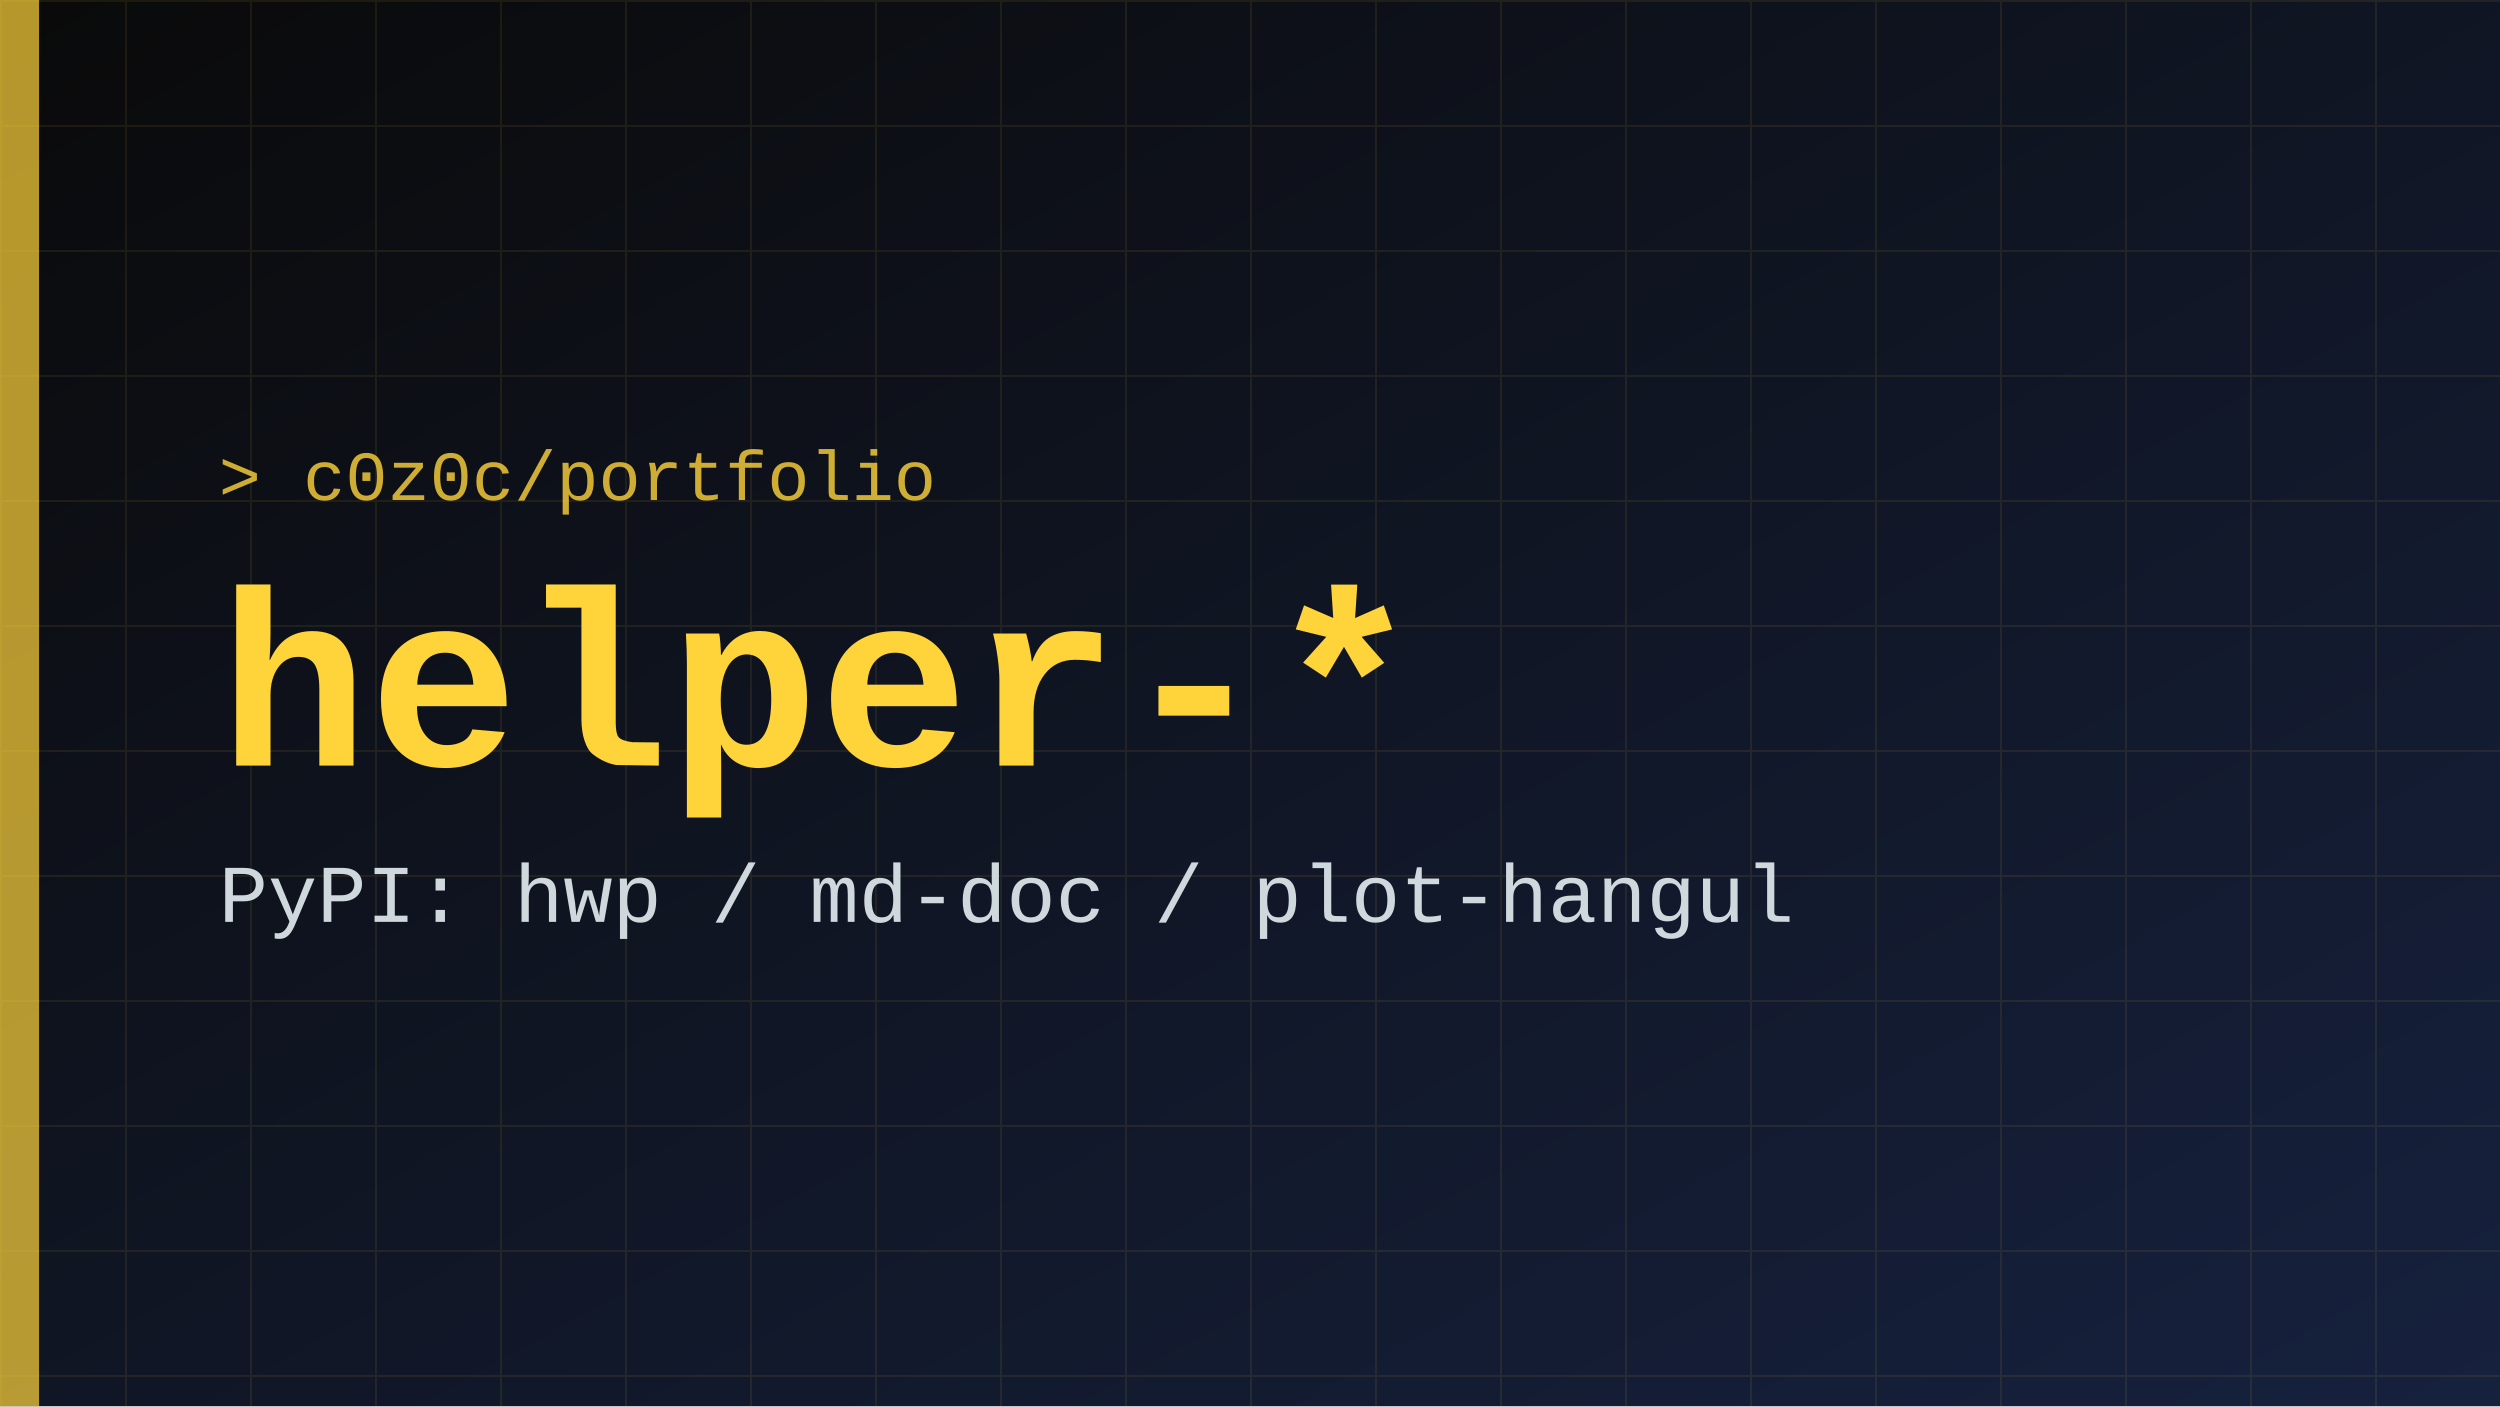
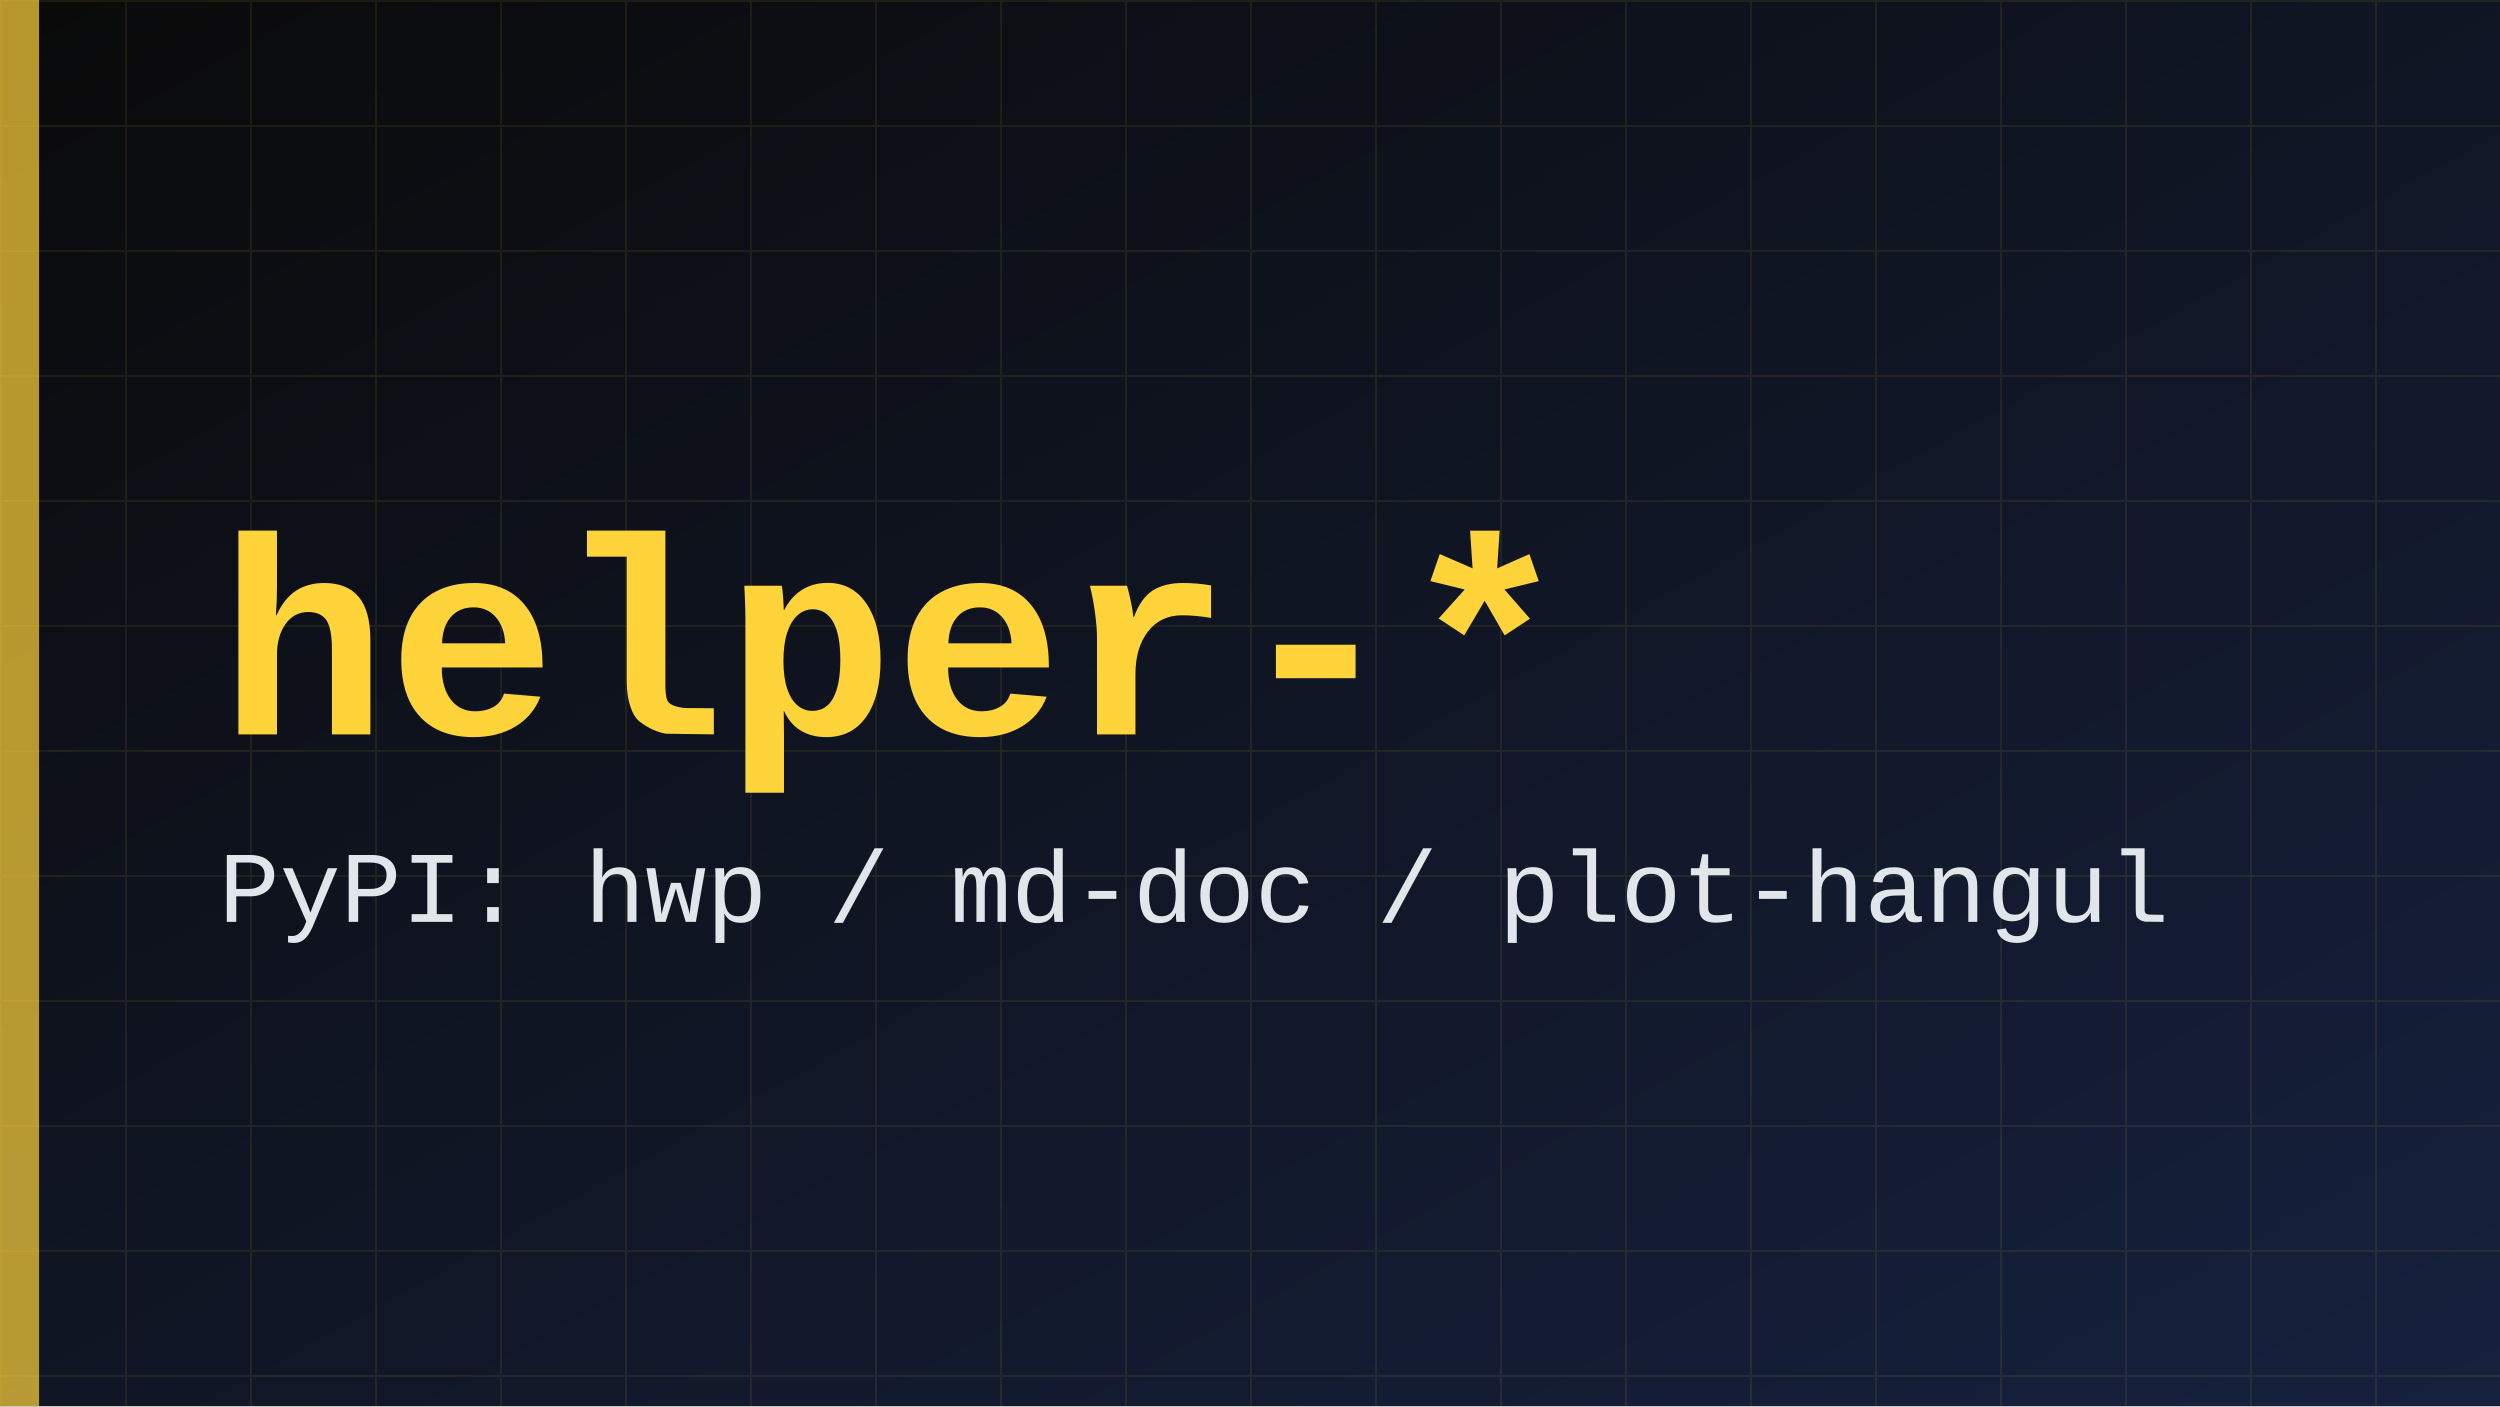
<svg xmlns="http://www.w3.org/2000/svg" width="640" height="360" viewBox="0 0 640 360">
  <defs>
    <linearGradient id="bg" x1="0" y1="0" x2="1" y2="1">
      <stop offset="0" stop-color="#0a0a0a" />
      <stop offset="1" stop-color="#16213e" />
    </linearGradient>
    <pattern id="grid" width="32" height="32" patternUnits="userSpaceOnUse">
      <path d="M32 0H0V32" fill="none" stroke="#ffd43b" stroke-opacity="0.08" />
    </pattern>
  </defs>
  <rect width="640" height="360" fill="url(#bg)" />
  <rect width="640" height="360" fill="url(#grid)" />
  <rect x="0" y="0" width="10" height="360" fill="#ffd43b" fill-opacity="0.7" />
-   <text x="56" y="128" font-family="Consolas, 'Courier New', monospace" font-size="18" fill="#ffd43b" fill-opacity="0.8">&gt; c0z0c/portfolio</text>
-   <text x="56" y="196" font-family="Consolas, 'Courier New', monospace" font-size="64" font-weight="700" fill="#ffd43b">helper-*</text>
-   <text x="56" y="236" font-family="Consolas, 'Courier New', monospace" font-size="21" fill="#cfd8dc">PyPI: hwp / md-doc / plot-hangul</text>
+   <text x="56" y="188" font-family="Consolas, 'Courier New', monospace" font-size="72" font-weight="700" fill="#ffd43b">helper-*</text>
+   <text x="56" y="236" font-family="Consolas, 'Courier New', monospace" font-size="26" fill="#e0e6ea">PyPI: hwp / md-doc / plot-hangul</text>
</svg>
